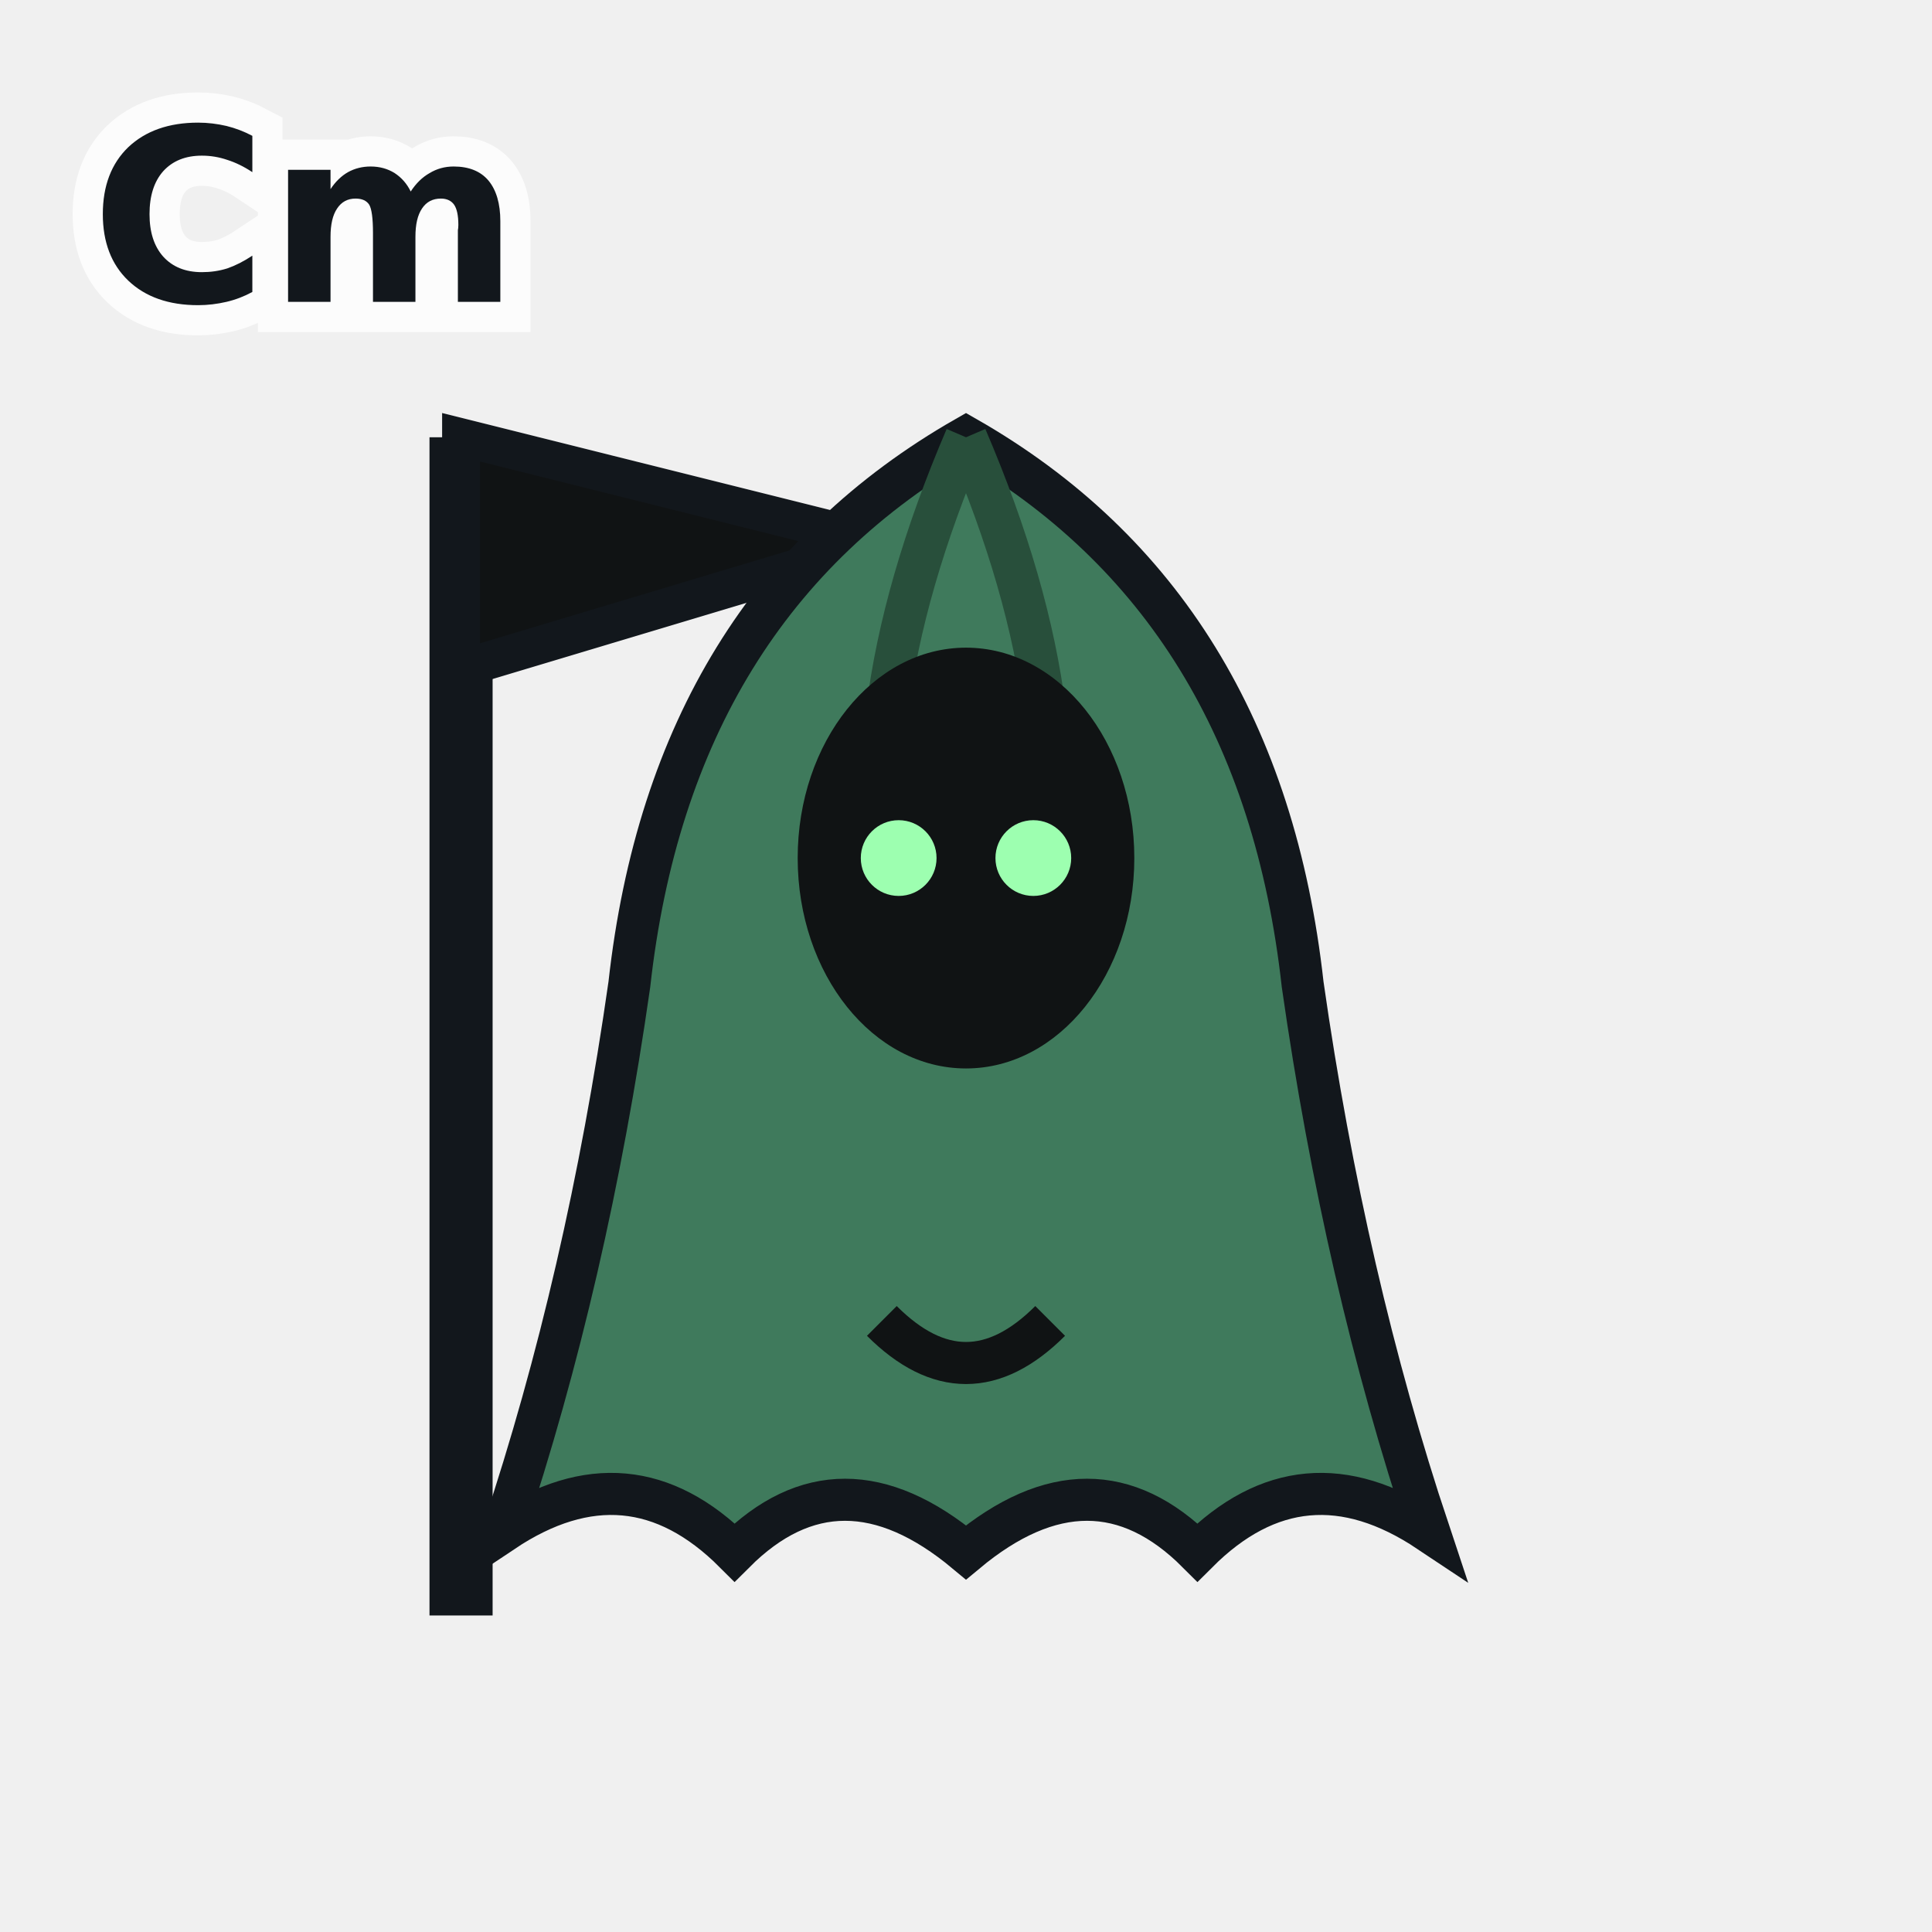
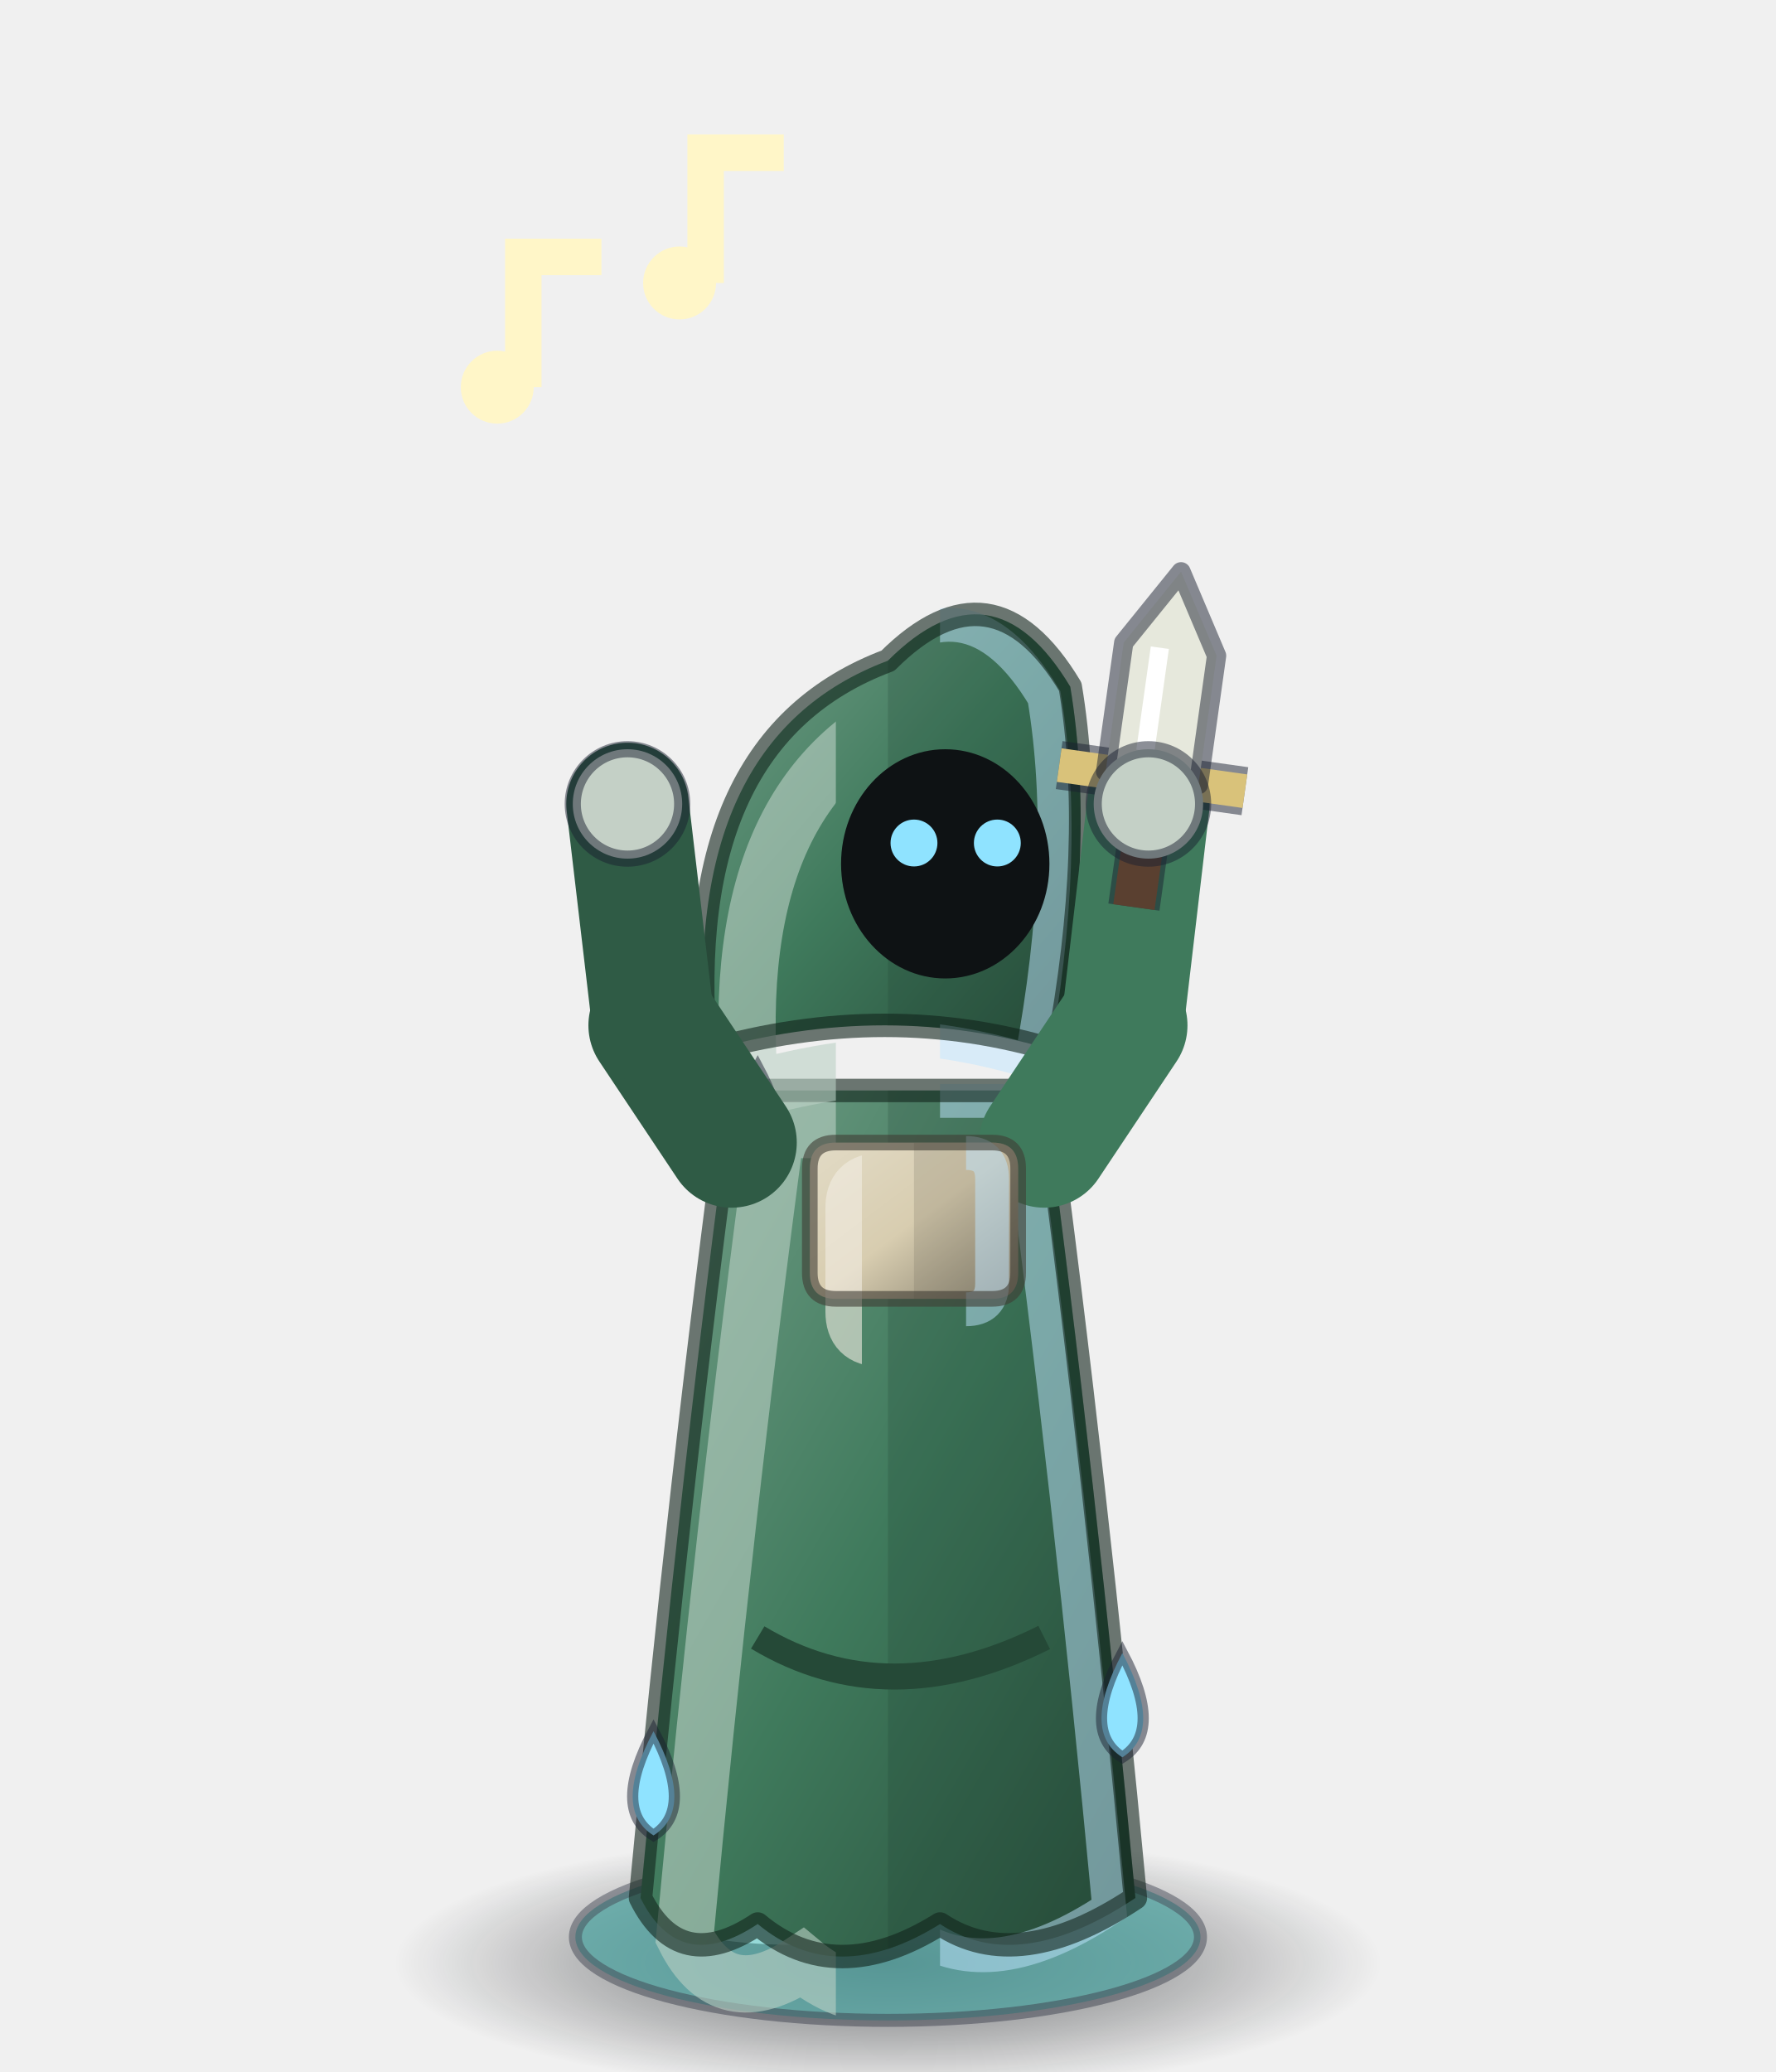
- <svg xmlns="http://www.w3.org/2000/svg" width="64" height="64" viewBox="0 0 64 64">
-   <g transform="translate(32,34) rotate(0) scale(0.968,0.968)">
-     <g transform="scale(.72)">
-       <g>
-         <path d="M-24 28 V-28" stroke="#12171c" stroke-width="3" />
-         <path d="M-24 -28 L-4 -23 L-24 -17Z" fill="#101314" stroke="#12171c" stroke-width="1.8" />
-         <path d="M0 -28 Q-14 -20 -16 -2 Q-18 12 -22 24 Q-16 20 -11 25 Q-6 20 0 25 Q6 20 11 25 Q16 20 22 24 Q18 12 16 -2 Q14 -20 0 -28Z" fill="#3f7a5c" stroke="#12171c" stroke-width="2" />
-         <path d="M0 -28 Q-6 -14 -3 -4 M0 -28 Q6 -14 3 -4" fill="none" stroke="#284f3b" stroke-width="2" />
-         <ellipse cx="0" cy="-8" rx="8" ry="10" fill="#101314" />
-         <circle cx="-3.2" cy="-8" r="1.8" fill="#9dffb0" />
-         <circle cx="3.2" cy="-8" r="1.8" fill="#9dffb0" />
-         <path d="M-4 14 Q0 18 4 14" stroke="#101314" stroke-width="2" fill="none" />
-       </g>
+ <svg xmlns="http://www.w3.org/2000/svg" width="96" height="112" viewBox="0 0 96 112">
+   <defs>
+     <radialGradient id="shadowg">
+       <stop offset="0" stop-color="#05080c" stop-opacity=".55" />
+       <stop offset=".6" stop-color="#05080c" stop-opacity=".25" />
+       <stop offset="1" stop-color="#05080c" stop-opacity="0" />
+     </radialGradient>
+   </defs>
+   <g transform="translate(48,104) scale(1.408)">
+     <ellipse cx="0" cy="1.5" rx="19" ry="5" fill="url(#shadowg)" />
+     <ellipse cx="0" cy="0.5" rx="12.0" ry="3.2" fill="#4fa3a0" opacity=".75" stroke="#1b2130" stroke-opacity=".5" stroke-width="0.50" />
+     <ellipse cx="-3.6" cy="-.2" rx="4.8" ry="1" fill="#bff" opacity=".6" />
+     <linearGradient id="k592" x1="0" y1="0" x2="1" y2="1">
+       <stop offset="0" stop-color="#749f89" />
+       <stop offset=".5" stop-color="#3f7a5c" />
+       <stop offset="1" stop-color="#274b39" />
+     </linearGradient>
+     <clipPath id="k589">
+       <rect x="0" y="-90" width="120" height="180" />
+     </clipPath>
+     <clipPath id="k590">
+       <rect x="-120" y="-90" width="118" height="180" />
+     </clipPath>
+     <clipPath id="k591">
+       <rect x="2" y="-90" width="120" height="180" />
+     </clipPath>
+     <path d="M-6.0 -32L6.0 -32Q8 -17 9.5 -1Q5 2 2 0Q-2 2.5 -5 0Q-8 2 -9.5 -1Q-8 -17 -6.0 -32Z" fill="url(#k592)" />
+     <path d="M-6.0 -32L6.0 -32Q8 -17 9.5 -1Q5 2 2 0Q-2 2.5 -5 0Q-8 2 -9.5 -1Q-8 -17 -6.0 -32Z" fill="#1f3d2e" opacity="0.21" clip-path="url(#k589)" />
+     <g clip-path="url(#k590)">
+       <path d="M-6.0 -32L6.0 -32Q8 -17 9.5 -1Q5 2 2 0Q-2 2.5 -5 0Q-8 2 -9.5 -1Q-8 -17 -6.0 -32Z" fill="none" stroke="#bbd0c5" stroke-width="2.2" opacity=".6" transform="translate(1.7 1.5)" />
    </g>
+     <g clip-path="url(#k591)">
+       <path d="M-6.0 -32L6.0 -32Q8 -17 9.5 -1Q5 2 2 0Q-2 2.5 -5 0Q-8 2 -9.5 -1Q-8 -17 -6.0 -32Z" fill="none" stroke="#bfe6ff" stroke-width="1.3" opacity=".5" transform="translate(-1 0.4)" />
+     </g>
+     <path d="M-6.0 -32L6.0 -32Q8 -17 9.5 -1Q5 2 2 0Q-2 2.5 -5 0Q-8 2 -9.5 -1Q-8 -17 -6.0 -32Z" fill="none" stroke="#12241b" stroke-opacity=".6" stroke-width="0.90" stroke-linejoin="round" />
+     <path d="M-5 -11Q0 -8 6 -11" stroke="#254937" stroke-width="1" fill="none" />
+     <path d="M-9 -7.4Q-7.4 -4.4 -9 -3.4Q-10.6 -4.4 -9 -7.4Z" fill="#8fe3ff" stroke="#1b2130" stroke-opacity=".5" stroke-width="0.43" />
+     <path d="M9 -10.4Q10.6 -7.4 9 -6.4Q7.4 -7.4 9 -10.4Z" fill="#8fe3ff" stroke="#1b2130" stroke-opacity=".5" stroke-width="0.43" />
+     <linearGradient id="k596" x1="0" y1="0" x2="1" y2="1">
+       <stop offset="0" stop-color="#749f89" />
+       <stop offset=".5" stop-color="#3f7a5c" />
+       <stop offset="1" stop-color="#274b39" />
+     </linearGradient>
+     <clipPath id="k593">
+       <rect x="0.0" y="-90" width="120" height="180" />
+     </clipPath>
+     <clipPath id="k594">
+       <rect x="-120" y="-90" width="118.0" height="180" />
+     </clipPath>
+     <clipPath id="k595">
+       <rect x="2.0" y="-90" width="120" height="180" />
+     </clipPath>
+     <path d="M-7.0 -33.5Q-8.0 -45.5 0.0 -48.5Q4.0 -52.5 7.0 -47.5Q8.0 -41.5 6.5 -33.5Q0.0 -35.5 -7.0 -33.5Z" fill="url(#k596)" />
+     <path d="M-7.0 -33.5Q-8.0 -45.5 0.0 -48.5Q4.0 -52.5 7.0 -47.5Q8.0 -41.5 6.5 -33.5Q0.0 -35.5 -7.0 -33.5Z" fill="#1f3d2e" opacity="0.21" clip-path="url(#k593)" />
+     <g clip-path="url(#k594)">
+       <path d="M-7.0 -33.5Q-8.0 -45.5 0.0 -48.5Q4.0 -52.5 7.0 -47.5Q8.0 -41.5 6.5 -33.5Q0.0 -35.5 -7.0 -33.5Z" fill="none" stroke="#bbd0c5" stroke-width="2.2" opacity=".6" transform="translate(1.7 1.5)" />
+     </g>
+     <g clip-path="url(#k595)">
+       <path d="M-7.0 -33.5Q-8.0 -45.5 0.0 -48.5Q4.0 -52.5 7.0 -47.5Q8.0 -41.5 6.5 -33.5Q0.0 -35.5 -7.0 -33.5Z" fill="none" stroke="#bfe6ff" stroke-width="1.3" opacity=".5" transform="translate(-1 0.4)" />
+     </g>
+     <path d="M-7.0 -33.5Q-8.0 -45.5 0.0 -48.5Q4.0 -52.5 7.0 -47.5Q8.0 -41.5 6.5 -33.5Q0.0 -35.5 -7.0 -33.5Z" fill="none" stroke="#12241b" stroke-opacity=".6" stroke-width="0.90" stroke-linejoin="round" />
+     <ellipse cx="2.2" cy="-40.7" rx="4" ry="4.4" fill="#0e1214" />
+     <circle cx="1.0" cy="-41.5" r="0.9" fill="#8fe3ff" />
+     <circle cx="4.2" cy="-41.5" r="0.9" fill="#8fe3ff" />
+     <path d="M-5.0 -32.9Q-3.4 -29.9 -5.0 -28.9Q-6.6 -29.9 -5.0 -32.9Z" fill="#8fe3ff" stroke="#1b2130" stroke-opacity=".5" stroke-width="0.43" />
+     <path d="M-6.0 -30.0L-9.0 -34.5" stroke="#1b2130" stroke-opacity=".5" stroke-width="4.22" stroke-linecap="round" fill="none" />
+     <path d="M-6.0 -30.0L-9.0 -34.5" stroke="#2f5b45" stroke-width="5" stroke-linecap="round" fill="none" />
+     <path d="M-9.0 -34.5L-10.0 -43.0" stroke="#1b2130" stroke-opacity=".5" stroke-width="4.03" stroke-linecap="round" fill="none" />
+     <path d="M-9.0 -34.5L-10.0 -43.0" stroke="#2f5b45" stroke-width="4.7" stroke-linecap="round" fill="none" />
+     <path d="M6.0 -30.0L9.0 -34.5" stroke="#1b2130" stroke-opacity=".5" stroke-width="4.22" stroke-linecap="round" fill="none" />
+     <path d="M6.0 -30.0L9.0 -34.5" stroke="#3f7a5c" stroke-width="5" stroke-linecap="round" fill="none" />
+     <path d="M9.0 -34.5L10.0 -43.0" stroke="#1b2130" stroke-opacity=".5" stroke-width="4.03" stroke-linecap="round" fill="none" />
+     <path d="M9.0 -34.5L10.0 -43.0" stroke="#3f7a5c" stroke-width="4.7" stroke-linecap="round" fill="none" />
+     <g transform="translate(10.0,-43.0) rotate(8)">
+       <path d="M0 4V-1" stroke="#1b2130" stroke-opacity=".5" stroke-width="1.98" />
+       <path d="M0 4V-1" stroke="#5a4030" stroke-width="1.6" />
+       <path d="M-3.6 -1H3.6" stroke="#1b2130" stroke-opacity=".5" stroke-width="1.86" />
+       <path d="M-3.6 -1H3.6" stroke="#d9c27a" stroke-width="1.3" />
+       <path d="M-1.8 -1L-1.8 -6L0 -9L1.8 -6L1.8 -1Z" fill="#e6e8dc" stroke="#1b2130" stroke-opacity=".5" stroke-width="0.74" stroke-linejoin="round" />
+       <path d="M-.4 -2V-6" stroke="#fff" stroke-width=".7" />
+     </g>
+     <path d="M-14 -59v-5h3M-7 -63v-5h3" stroke="#fff6c8" stroke-width="1.4" fill="none" />
+     <circle cx="-15.0" cy="-59.0" r="1.4" fill="#fff6c8" />
+     <circle cx="-8.0" cy="-63.0" r="1.4" fill="#fff6c8" />
+     <linearGradient id="k588" x1="0" y1="0" x2="1" y2="1">
+       <stop offset="0" stop-color="#e2dbc6" />
+       <stop offset=".5" stop-color="#d8cdb0" />
+       <stop offset="1" stop-color="#857f6d" />
+     </linearGradient>
+     <clipPath id="k585">
+       <rect x="1" y="-90" width="120" height="180" />
+     </clipPath>
+     <clipPath id="k586">
+       <rect x="-120" y="-90" width="119" height="180" />
+     </clipPath>
+     <clipPath id="k587">
+       <rect x="3" y="-90" width="120" height="180" />
+     </clipPath>
+     <path d="M-2 -30H4Q5 -30 5 -29V-25Q5 -24 4 -24H-2Q-3 -24 -3 -25V-29Q-3 -30 -2 -30Z" fill="url(#k588)" />
+     <path d="M-2 -30H4Q5 -30 5 -29V-25Q5 -24 4 -24H-2Q-3 -24 -3 -25V-29Q-3 -30 -2 -30Z" fill="#6c6658" opacity="0.21" clip-path="url(#k585)" />
+     <g clip-path="url(#k586)">
+       <path d="M-2 -30H4Q5 -30 5 -29V-25Q5 -24 4 -24H-2Q-3 -24 -3 -25V-29Q-3 -30 -2 -30Z" fill="none" stroke="#f1ede3" stroke-width="2.2" opacity=".6" transform="translate(1.7 1.5)" />
+     </g>
+     <g clip-path="url(#k587)">
+       <path d="M-2 -30H4Q5 -30 5 -29V-25Q5 -24 4 -24H-2Q-3 -24 -3 -25V-29Q-3 -30 -2 -30Z" fill="none" stroke="#bfe6ff" stroke-width="1.3" opacity=".5" transform="translate(-1 0.4)" />
+     </g>
+     <path d="M-2 -30H4Q5 -30 5 -29V-25Q5 -24 4 -24H-2Q-3 -24 -3 -25V-29Q-3 -30 -2 -30Z" fill="none" stroke="#403d34" stroke-opacity=".6" stroke-width="0.60" stroke-linejoin="round" />
+     <circle cx="-10.0" cy="-43.0" r="2.1" fill="#c4d0c6" stroke="#1b2130" stroke-opacity=".5" stroke-width="0.62" opacity="1" />
+     <circle cx="10.0" cy="-43.0" r="2.1" fill="#c4d0c6" stroke="#1b2130" stroke-opacity=".5" stroke-width="0.62" opacity="1" />
  </g>
-   <text x="3" y="10" font-family="Verdana,DejaVu Sans,sans-serif" font-size="8" font-weight="700" fill="#12171c" stroke="#fff" stroke-width="2" stroke-opacity=".8" paint-order="stroke">Cm</text>
</svg>
